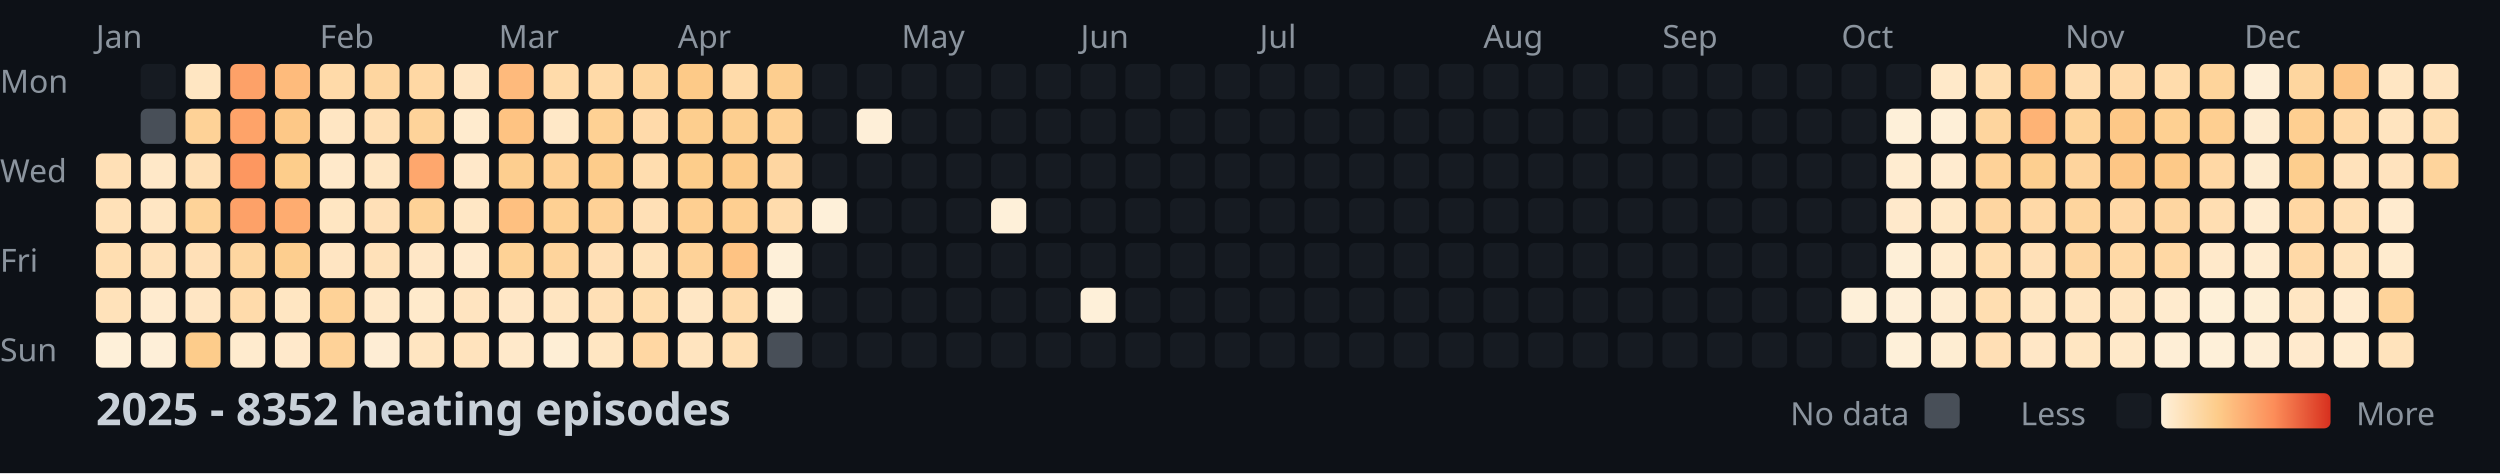
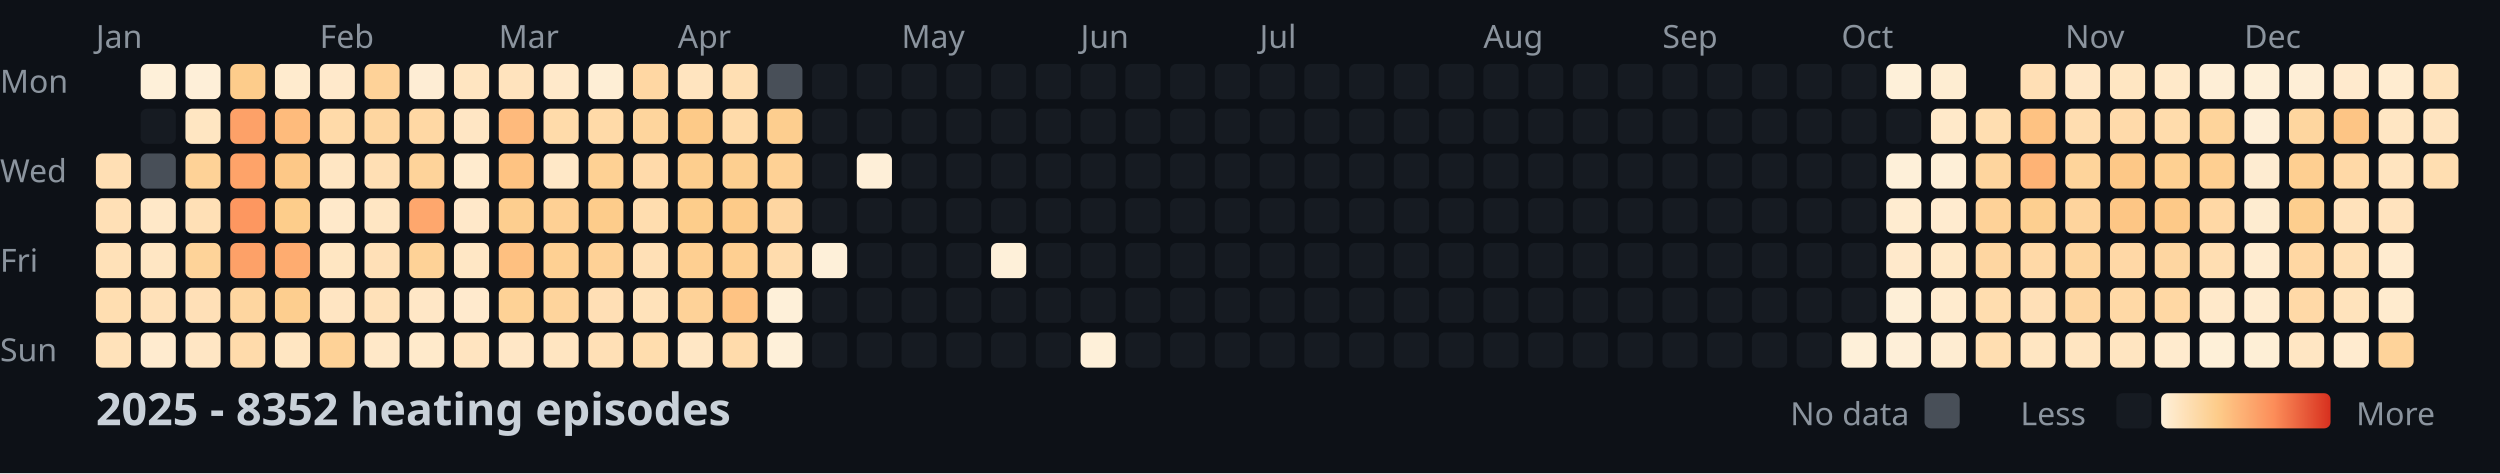
<svg xmlns="http://www.w3.org/2000/svg" width="782" height="148">
  <style>
    .month { font: 10px sans-serif; fill: #8b949e; }
    .day { font: 10px sans-serif; fill: #8b949e; }
    .title { font: bold 14px sans-serif; fill: #c9d1d9; }
    .legend { font: 10px sans-serif; fill: #8b949e; }
  </style>
  <rect width="100%" height="100%" fill="#0d1117" />
  <text x="0" y="29" class="day">Mon</text>
  <text x="0" y="57" class="day">Wed</text>
  <text x="0" y="85" class="day">Fri</text>
  <text x="0" y="113" class="day">Sun</text>
  <text x="30" y="15" class="month">Jan</text>
  <text x="100" y="15" class="month">Feb</text>
  <text x="156" y="15" class="month">Mar</text>
  <text x="212" y="15" class="month">Apr</text>
  <text x="282" y="15" class="month">May</text>
  <text x="338" y="15" class="month">Jun</text>
  <text x="394" y="15" class="month">Jul</text>
  <text x="464" y="15" class="month">Aug</text>
  <text x="520" y="15" class="month">Sep</text>
  <text x="576" y="15" class="month">Oct</text>
  <text x="646" y="15" class="month">Nov</text>
  <text x="702" y="15" class="month">Dec</text>
-   <rect x="30" y="48" width="11" height="11" fill="#ffe0b6" rx="2" />
-   <rect x="30" y="62" width="11" height="11" fill="#ffe1b8" rx="2" />
-   <rect x="30" y="76" width="11" height="11" fill="#ffdeb1" rx="2" />
-   <rect x="30" y="90" width="11" height="11" fill="#ffe2ba" rx="2" />
-   <rect x="30" y="104" width="11" height="11" fill="#fef0d9" rx="2" />
-   <rect x="44" y="20" width="11" height="11" fill="#161b22" rx="2" />
-   <rect x="44" y="34" width="11" height="11" fill="#484f58" rx="2" />
-   <rect x="44" y="48" width="11" height="11" fill="#ffe8c8" rx="2" />
-   <rect x="44" y="62" width="11" height="11" fill="#ffe6c3" rx="2" />
-   <rect x="44" y="76" width="11" height="11" fill="#ffe1b9" rx="2" />
-   <rect x="44" y="90" width="11" height="11" fill="#ffebcf" rx="2" />
-   <rect x="44" y="104" width="11" height="11" fill="#feefd8" rx="2" />
-   <rect x="58" y="20" width="11" height="11" fill="#ffe6c2" rx="2" />
-   <rect x="58" y="34" width="11" height="11" fill="#fed297" rx="2" />
-   <rect x="58" y="48" width="11" height="11" fill="#ffe0b6" rx="2" />
-   <rect x="58" y="62" width="11" height="11" fill="#fed399" rx="2" />
-   <rect x="58" y="76" width="11" height="11" fill="#ffe0b7" rx="2" />
-   <rect x="58" y="90" width="11" height="11" fill="#ffe6c4" rx="2" />
-   <rect x="58" y="104" width="11" height="11" fill="#fdcc8b" rx="2" />
-   <rect x="72" y="20" width="11" height="11" fill="#fda168" rx="2" />
-   <rect x="72" y="34" width="11" height="11" fill="#fea369" rx="2" />
-   <rect x="72" y="48" width="11" height="11" fill="#fd9760" rx="2" />
-   <rect x="72" y="62" width="11" height="11" fill="#fda168" rx="2" />
-   <rect x="72" y="76" width="11" height="11" fill="#fed6a0" rx="2" />
-   <rect x="72" y="90" width="11" height="11" fill="#ffdbab" rx="2" />
-   <rect x="72" y="104" width="11" height="11" fill="#ffebce" rx="2" />
-   <rect x="86" y="20" width="11" height="11" fill="#febb7c" rx="2" />
-   <rect x="86" y="34" width="11" height="11" fill="#fdc887" rx="2" />
-   <rect x="86" y="48" width="11" height="11" fill="#fdcd8b" rx="2" />
-   <rect x="86" y="62" width="11" height="11" fill="#feac70" rx="2" />
-   <rect x="86" y="76" width="11" height="11" fill="#fdce8f" rx="2" />
-   <rect x="86" y="90" width="11" height="11" fill="#ffe6c2" rx="2" />
-   <rect x="86" y="104" width="11" height="11" fill="#ffe9cb" rx="2" />
-   <rect x="100" y="20" width="11" height="11" fill="#ffdaa9" rx="2" />
-   <rect x="100" y="34" width="11" height="11" fill="#ffe6c3" rx="2" />
-   <rect x="100" y="48" width="11" height="11" fill="#ffe9ca" rx="2" />
-   <rect x="100" y="62" width="11" height="11" fill="#ffe6c2" rx="2" />
-   <rect x="100" y="76" width="11" height="11" fill="#ffe5c2" rx="2" />
-   <rect x="100" y="90" width="11" height="11" fill="#fed297" rx="2" />
-   <rect x="100" y="104" width="11" height="11" fill="#fed298" rx="2" />
-   <rect x="114" y="20" width="11" height="11" fill="#fed6a0" rx="2" />
-   <rect x="114" y="34" width="11" height="11" fill="#ffdfb4" rx="2" />
-   <rect x="114" y="48" width="11" height="11" fill="#ffe6c3" rx="2" />
-   <rect x="114" y="62" width="11" height="11" fill="#ffe0b7" rx="2" />
-   <rect x="114" y="76" width="11" height="11" fill="#ffe1b9" rx="2" />
-   <rect x="114" y="90" width="11" height="11" fill="#ffe8c8" rx="2" />
-   <rect x="114" y="104" width="11" height="11" fill="#feedd4" rx="2" />
-   <rect x="128" y="20" width="11" height="11" fill="#ffd8a4" rx="2" />
-   <rect x="128" y="34" width="11" height="11" fill="#fed39a" rx="2" />
-   <rect x="128" y="48" width="11" height="11" fill="#fea76d" rx="2" />
-   <rect x="128" y="62" width="11" height="11" fill="#fed297" rx="2" />
-   <rect x="128" y="76" width="11" height="11" fill="#ffe7c6" rx="2" />
-   <rect x="128" y="90" width="11" height="11" fill="#ffeacb" rx="2" />
-   <rect x="128" y="104" width="11" height="11" fill="#ffe5c1" rx="2" />
-   <rect x="142" y="20" width="11" height="11" fill="#ffe6c4" rx="2" />
-   <rect x="142" y="34" width="11" height="11" fill="#ffebce" rx="2" />
-   <rect x="142" y="48" width="11" height="11" fill="#ffe8c9" rx="2" />
-   <rect x="142" y="62" width="11" height="11" fill="#ffe7c5" rx="2" />
-   <rect x="142" y="76" width="11" height="11" fill="#ffeacd" rx="2" />
-   <rect x="142" y="90" width="11" height="11" fill="#ffe4c0" rx="2" />
-   <rect x="142" y="104" width="11" height="11" fill="#ffe3bd" rx="2" />
-   <rect x="156" y="20" width="11" height="11" fill="#feba7c" rx="2" />
-   <rect x="156" y="34" width="11" height="11" fill="#fec382" rx="2" />
-   <rect x="156" y="48" width="11" height="11" fill="#fdce8f" rx="2" />
-   <rect x="156" y="62" width="11" height="11" fill="#fec080" rx="2" />
-   <rect x="156" y="76" width="11" height="11" fill="#fed296" rx="2" />
-   <rect x="156" y="90" width="11" height="11" fill="#ffe7c6" rx="2" />
-   <rect x="156" y="104" width="11" height="11" fill="#ffe9ca" rx="2" />
-   <rect x="170" y="20" width="11" height="11" fill="#ffdbaa" rx="2" />
-   <rect x="170" y="34" width="11" height="11" fill="#ffe8c7" rx="2" />
-   <rect x="170" y="48" width="11" height="11" fill="#fed094" rx="2" />
-   <rect x="170" y="62" width="11" height="11" fill="#fed093" rx="2" />
-   <rect x="170" y="76" width="11" height="11" fill="#fed49c" rx="2" />
-   <rect x="170" y="90" width="11" height="11" fill="#ffe5c1" rx="2" />
-   <rect x="170" y="104" width="11" height="11" fill="#feeed5" rx="2" />
-   <rect x="184" y="20" width="11" height="11" fill="#ffdaa8" rx="2" />
-   <rect x="184" y="34" width="11" height="11" fill="#fed194" rx="2" />
-   <rect x="184" y="48" width="11" height="11" fill="#fdcc8b" rx="2" />
-   <rect x="184" y="62" width="11" height="11" fill="#fed196" rx="2" />
-   <rect x="184" y="76" width="11" height="11" fill="#ffdfb5" rx="2" />
-   <rect x="184" y="90" width="11" height="11" fill="#ffe0b6" rx="2" />
-   <rect x="184" y="104" width="11" height="11" fill="#ffe6c2" rx="2" />
-   <rect x="198" y="20" width="11" height="11" fill="#fed59d" rx="2" />
-   <rect x="198" y="34" width="11" height="11" fill="#ffdaaa" rx="2" />
-   <rect x="198" y="48" width="11" height="11" fill="#ffddaf" rx="2" />
-   <rect x="198" y="62" width="11" height="11" fill="#ffe0b6" rx="2" />
-   <rect x="198" y="76" width="11" height="11" fill="#ffe2ba" rx="2" />
-   <rect x="198" y="90" width="11" height="11" fill="#ffddae" rx="2" />
-   <rect x="198" y="104" width="11" height="11" fill="#ffd7a3" rx="2" />
-   <rect x="212" y="20" width="11" height="11" fill="#fdca88" rx="2" />
-   <rect x="212" y="34" width="11" height="11" fill="#fdce8e" rx="2" />
-   <rect x="212" y="48" width="11" height="11" fill="#fdcd8b" rx="2" />
-   <rect x="212" y="62" width="11" height="11" fill="#fecf91" rx="2" />
-   <rect x="212" y="76" width="11" height="11" fill="#fed298" rx="2" />
-   <rect x="212" y="90" width="11" height="11" fill="#ffe7c5" rx="2" />
-   <rect x="212" y="104" width="11" height="11" fill="#ffe4bf" rx="2" />
-   <rect x="226" y="20" width="11" height="11" fill="#ffdbaa" rx="2" />
-   <rect x="226" y="34" width="11" height="11" fill="#fdcf90" rx="2" />
-   <rect x="226" y="48" width="11" height="11" fill="#fdcb89" rx="2" />
-   <rect x="226" y="62" width="11" height="11" fill="#fecf91" rx="2" />
-   <rect x="226" y="76" width="11" height="11" fill="#fec383" rx="2" />
-   <rect x="226" y="90" width="11" height="11" fill="#ffdbab" rx="2" />
-   <rect x="226" y="104" width="11" height="11" fill="#ffdfb3" rx="2" />
-   <rect x="240" y="20" width="11" height="11" fill="#fdce8f" rx="2" />
-   <rect x="240" y="34" width="11" height="11" fill="#fed195" rx="2" />
-   <rect x="240" y="48" width="11" height="11" fill="#fed6a1" rx="2" />
-   <rect x="240" y="62" width="11" height="11" fill="#ffdcad" rx="2" />
-   <rect x="240" y="76" width="11" height="11" fill="#fef0d9" rx="2" />
+   <rect x="30" y="48" width="11" height="11" fill="#ffdfb4" rx="2" />
+   <rect x="30" y="62" width="11" height="11" fill="#ffe0b6" rx="2" />
+   <rect x="30" y="76" width="11" height="11" fill="#ffe1b8" rx="2" />
+   <rect x="30" y="90" width="11" height="11" fill="#ffdeb1" rx="2" />
+   <rect x="30" y="104" width="11" height="11" fill="#ffe2ba" rx="2" />
+   <rect x="44" y="20" width="11" height="11" fill="#fef0d9" rx="2" />
+   <rect x="44" y="34" width="11" height="11" fill="#161b22" rx="2" />
+   <rect x="44" y="48" width="11" height="11" fill="#484f58" rx="2" />
+   <rect x="44" y="62" width="11" height="11" fill="#ffe8c8" rx="2" />
+   <rect x="44" y="76" width="11" height="11" fill="#ffe6c3" rx="2" />
+   <rect x="44" y="90" width="11" height="11" fill="#ffe1b9" rx="2" />
+   <rect x="44" y="104" width="11" height="11" fill="#ffebcf" rx="2" />
+   <rect x="58" y="20" width="11" height="11" fill="#feefd8" rx="2" />
+   <rect x="58" y="34" width="11" height="11" fill="#ffe6c2" rx="2" />
+   <rect x="58" y="48" width="11" height="11" fill="#fed297" rx="2" />
+   <rect x="58" y="62" width="11" height="11" fill="#ffe0b6" rx="2" />
+   <rect x="58" y="76" width="11" height="11" fill="#fed399" rx="2" />
+   <rect x="58" y="90" width="11" height="11" fill="#ffe0b7" rx="2" />
+   <rect x="58" y="104" width="11" height="11" fill="#ffe6c4" rx="2" />
+   <rect x="72" y="20" width="11" height="11" fill="#fdcc8b" rx="2" />
+   <rect x="72" y="34" width="11" height="11" fill="#fda168" rx="2" />
+   <rect x="72" y="48" width="11" height="11" fill="#fea369" rx="2" />
+   <rect x="72" y="62" width="11" height="11" fill="#fd9760" rx="2" />
+   <rect x="72" y="76" width="11" height="11" fill="#fda168" rx="2" />
+   <rect x="72" y="90" width="11" height="11" fill="#fed6a0" rx="2" />
+   <rect x="72" y="104" width="11" height="11" fill="#ffdbab" rx="2" />
+   <rect x="86" y="20" width="11" height="11" fill="#ffebce" rx="2" />
+   <rect x="86" y="34" width="11" height="11" fill="#febb7c" rx="2" />
+   <rect x="86" y="48" width="11" height="11" fill="#fdc887" rx="2" />
+   <rect x="86" y="62" width="11" height="11" fill="#fdcd8b" rx="2" />
+   <rect x="86" y="76" width="11" height="11" fill="#feac70" rx="2" />
+   <rect x="86" y="90" width="11" height="11" fill="#fdce8f" rx="2" />
+   <rect x="86" y="104" width="11" height="11" fill="#ffe6c2" rx="2" />
+   <rect x="100" y="20" width="11" height="11" fill="#ffe9cb" rx="2" />
+   <rect x="100" y="34" width="11" height="11" fill="#ffdaa9" rx="2" />
+   <rect x="100" y="48" width="11" height="11" fill="#ffe6c3" rx="2" />
+   <rect x="100" y="62" width="11" height="11" fill="#ffe9ca" rx="2" />
+   <rect x="100" y="76" width="11" height="11" fill="#ffe6c2" rx="2" />
+   <rect x="100" y="90" width="11" height="11" fill="#ffe5c2" rx="2" />
+   <rect x="100" y="104" width="11" height="11" fill="#fed297" rx="2" />
+   <rect x="114" y="20" width="11" height="11" fill="#fed298" rx="2" />
+   <rect x="114" y="34" width="11" height="11" fill="#fed6a0" rx="2" />
+   <rect x="114" y="48" width="11" height="11" fill="#ffdfb4" rx="2" />
+   <rect x="114" y="62" width="11" height="11" fill="#ffe6c3" rx="2" />
+   <rect x="114" y="76" width="11" height="11" fill="#ffe0b7" rx="2" />
+   <rect x="114" y="90" width="11" height="11" fill="#ffe1b9" rx="2" />
+   <rect x="114" y="104" width="11" height="11" fill="#ffe8c8" rx="2" />
+   <rect x="128" y="20" width="11" height="11" fill="#feedd4" rx="2" />
+   <rect x="128" y="34" width="11" height="11" fill="#ffd8a4" rx="2" />
+   <rect x="128" y="48" width="11" height="11" fill="#fed39a" rx="2" />
+   <rect x="128" y="62" width="11" height="11" fill="#fea76d" rx="2" />
+   <rect x="128" y="76" width="11" height="11" fill="#fed297" rx="2" />
+   <rect x="128" y="90" width="11" height="11" fill="#ffe7c6" rx="2" />
+   <rect x="128" y="104" width="11" height="11" fill="#ffeacb" rx="2" />
+   <rect x="142" y="20" width="11" height="11" fill="#ffe5c1" rx="2" />
+   <rect x="142" y="34" width="11" height="11" fill="#ffe6c4" rx="2" />
+   <rect x="142" y="48" width="11" height="11" fill="#ffebce" rx="2" />
+   <rect x="142" y="62" width="11" height="11" fill="#ffe8c9" rx="2" />
+   <rect x="142" y="76" width="11" height="11" fill="#ffe7c5" rx="2" />
+   <rect x="142" y="90" width="11" height="11" fill="#ffeacd" rx="2" />
+   <rect x="142" y="104" width="11" height="11" fill="#ffe4c0" rx="2" />
+   <rect x="156" y="20" width="11" height="11" fill="#ffe3bd" rx="2" />
+   <rect x="156" y="34" width="11" height="11" fill="#feba7c" rx="2" />
+   <rect x="156" y="48" width="11" height="11" fill="#fec382" rx="2" />
+   <rect x="156" y="62" width="11" height="11" fill="#fdce8f" rx="2" />
+   <rect x="156" y="76" width="11" height="11" fill="#fec080" rx="2" />
+   <rect x="156" y="90" width="11" height="11" fill="#fed296" rx="2" />
+   <rect x="156" y="104" width="11" height="11" fill="#ffe7c6" rx="2" />
+   <rect x="170" y="20" width="11" height="11" fill="#ffe9ca" rx="2" />
+   <rect x="170" y="34" width="11" height="11" fill="#ffdbaa" rx="2" />
+   <rect x="170" y="48" width="11" height="11" fill="#ffe8c7" rx="2" />
+   <rect x="170" y="62" width="11" height="11" fill="#fed094" rx="2" />
+   <rect x="170" y="76" width="11" height="11" fill="#fed093" rx="2" />
+   <rect x="170" y="90" width="11" height="11" fill="#fed49c" rx="2" />
+   <rect x="170" y="104" width="11" height="11" fill="#ffe5c1" rx="2" />
+   <rect x="184" y="20" width="11" height="11" fill="#feeed5" rx="2" />
+   <rect x="184" y="34" width="11" height="11" fill="#ffdaa8" rx="2" />
+   <rect x="184" y="48" width="11" height="11" fill="#fed194" rx="2" />
+   <rect x="184" y="62" width="11" height="11" fill="#fdcc8b" rx="2" />
+   <rect x="184" y="76" width="11" height="11" fill="#fed196" rx="2" />
+   <rect x="184" y="90" width="11" height="11" fill="#ffdfb5" rx="2" />
+   <rect x="184" y="104" width="11" height="11" fill="#ffe0b6" rx="2" />
+   <rect x="198" y="20" width="11" height="11" fill="#ffe6c2" rx="2" />
+   <rect x="198" y="34" width="11" height="11" fill="#fed59d" rx="2" />
+   <rect x="198" y="48" width="11" height="11" fill="#ffdaaa" rx="2" />
+   <rect x="198" y="62" width="11" height="11" fill="#ffddaf" rx="2" />
+   <rect x="198" y="76" width="11" height="11" fill="#ffe0b6" rx="2" />
+   <rect x="198" y="90" width="11" height="11" fill="#ffe2ba" rx="2" />
+   <rect x="198" y="104" width="11" height="11" fill="#ffddae" rx="2" />
+   <rect x="198" y="20" width="11" height="11" fill="#ffd7a3" rx="2" />
+   <rect x="212" y="34" width="11" height="11" fill="#fdca88" rx="2" />
+   <rect x="212" y="48" width="11" height="11" fill="#fdce8e" rx="2" />
+   <rect x="212" y="62" width="11" height="11" fill="#fdcd8b" rx="2" />
+   <rect x="212" y="76" width="11" height="11" fill="#fecf91" rx="2" />
+   <rect x="212" y="90" width="11" height="11" fill="#fed298" rx="2" />
+   <rect x="212" y="104" width="11" height="11" fill="#ffe7c5" rx="2" />
+   <rect x="212" y="20" width="11" height="11" fill="#ffe4bf" rx="2" />
+   <rect x="226" y="34" width="11" height="11" fill="#ffdbaa" rx="2" />
+   <rect x="226" y="48" width="11" height="11" fill="#fdcf90" rx="2" />
+   <rect x="226" y="62" width="11" height="11" fill="#fdcb89" rx="2" />
+   <rect x="226" y="76" width="11" height="11" fill="#fecf91" rx="2" />
+   <rect x="226" y="90" width="11" height="11" fill="#fec383" rx="2" />
+   <rect x="226" y="104" width="11" height="11" fill="#ffdbab" rx="2" />
+   <rect x="226" y="20" width="11" height="11" fill="#ffdfb3" rx="2" />
+   <rect x="240" y="34" width="11" height="11" fill="#fdce8f" rx="2" />
+   <rect x="240" y="48" width="11" height="11" fill="#fed195" rx="2" />
+   <rect x="240" y="62" width="11" height="11" fill="#fed6a1" rx="2" />
+   <rect x="240" y="76" width="11" height="11" fill="#ffdcad" rx="2" />
  <rect x="240" y="90" width="11" height="11" fill="#fef0d9" rx="2" />
-   <rect x="240" y="104" width="11" height="11" fill="#484f58" rx="2" />
-   <rect x="254" y="20" width="11" height="11" fill="#161b22" rx="2" />
+   <rect x="240" y="104" width="11" height="11" fill="#fef0d9" rx="2" />
+   <rect x="240" y="20" width="11" height="11" fill="#484f58" rx="2" />
  <rect x="254" y="34" width="11" height="11" fill="#161b22" rx="2" />
  <rect x="254" y="48" width="11" height="11" fill="#161b22" rx="2" />
-   <rect x="254" y="62" width="11" height="11" fill="#fef0d9" rx="2" />
-   <rect x="254" y="76" width="11" height="11" fill="#161b22" rx="2" />
+   <rect x="254" y="62" width="11" height="11" fill="#161b22" rx="2" />
+   <rect x="254" y="76" width="11" height="11" fill="#fef0d9" rx="2" />
  <rect x="254" y="90" width="11" height="11" fill="#161b22" rx="2" />
  <rect x="254" y="104" width="11" height="11" fill="#161b22" rx="2" />
-   <rect x="268" y="20" width="11" height="11" fill="#161b22" rx="2" />
-   <rect x="268" y="34" width="11" height="11" fill="#feefd8" rx="2" />
-   <rect x="268" y="48" width="11" height="11" fill="#161b22" rx="2" />
+   <rect x="254" y="20" width="11" height="11" fill="#161b22" rx="2" />
+   <rect x="268" y="34" width="11" height="11" fill="#161b22" rx="2" />
+   <rect x="268" y="48" width="11" height="11" fill="#feefd8" rx="2" />
  <rect x="268" y="62" width="11" height="11" fill="#161b22" rx="2" />
  <rect x="268" y="76" width="11" height="11" fill="#161b22" rx="2" />
  <rect x="268" y="90" width="11" height="11" fill="#161b22" rx="2" />
  <rect x="268" y="104" width="11" height="11" fill="#161b22" rx="2" />
-   <rect x="282" y="20" width="11" height="11" fill="#161b22" rx="2" />
+   <rect x="268" y="20" width="11" height="11" fill="#161b22" rx="2" />
  <rect x="282" y="34" width="11" height="11" fill="#161b22" rx="2" />
  <rect x="282" y="48" width="11" height="11" fill="#161b22" rx="2" />
  <rect x="282" y="62" width="11" height="11" fill="#161b22" rx="2" />
  <rect x="282" y="76" width="11" height="11" fill="#161b22" rx="2" />
  <rect x="282" y="90" width="11" height="11" fill="#161b22" rx="2" />
  <rect x="282" y="104" width="11" height="11" fill="#161b22" rx="2" />
-   <rect x="296" y="20" width="11" height="11" fill="#161b22" rx="2" />
+   <rect x="282" y="20" width="11" height="11" fill="#161b22" rx="2" />
  <rect x="296" y="34" width="11" height="11" fill="#161b22" rx="2" />
  <rect x="296" y="48" width="11" height="11" fill="#161b22" rx="2" />
  <rect x="296" y="62" width="11" height="11" fill="#161b22" rx="2" />
  <rect x="296" y="76" width="11" height="11" fill="#161b22" rx="2" />
  <rect x="296" y="90" width="11" height="11" fill="#161b22" rx="2" />
  <rect x="296" y="104" width="11" height="11" fill="#161b22" rx="2" />
-   <rect x="310" y="20" width="11" height="11" fill="#161b22" rx="2" />
+   <rect x="296" y="20" width="11" height="11" fill="#161b22" rx="2" />
  <rect x="310" y="34" width="11" height="11" fill="#161b22" rx="2" />
  <rect x="310" y="48" width="11" height="11" fill="#161b22" rx="2" />
-   <rect x="310" y="62" width="11" height="11" fill="#fef0d9" rx="2" />
-   <rect x="310" y="76" width="11" height="11" fill="#161b22" rx="2" />
+   <rect x="310" y="62" width="11" height="11" fill="#161b22" rx="2" />
+   <rect x="310" y="76" width="11" height="11" fill="#fef0d9" rx="2" />
  <rect x="310" y="90" width="11" height="11" fill="#161b22" rx="2" />
  <rect x="310" y="104" width="11" height="11" fill="#161b22" rx="2" />
-   <rect x="324" y="20" width="11" height="11" fill="#161b22" rx="2" />
+   <rect x="310" y="20" width="11" height="11" fill="#161b22" rx="2" />
  <rect x="324" y="34" width="11" height="11" fill="#161b22" rx="2" />
  <rect x="324" y="48" width="11" height="11" fill="#161b22" rx="2" />
  <rect x="324" y="62" width="11" height="11" fill="#161b22" rx="2" />
  <rect x="324" y="76" width="11" height="11" fill="#161b22" rx="2" />
  <rect x="324" y="90" width="11" height="11" fill="#161b22" rx="2" />
  <rect x="324" y="104" width="11" height="11" fill="#161b22" rx="2" />
-   <rect x="338" y="20" width="11" height="11" fill="#161b22" rx="2" />
+   <rect x="324" y="20" width="11" height="11" fill="#161b22" rx="2" />
  <rect x="338" y="34" width="11" height="11" fill="#161b22" rx="2" />
  <rect x="338" y="48" width="11" height="11" fill="#161b22" rx="2" />
  <rect x="338" y="62" width="11" height="11" fill="#161b22" rx="2" />
  <rect x="338" y="76" width="11" height="11" fill="#161b22" rx="2" />
-   <rect x="338" y="90" width="11" height="11" fill="#fef0d9" rx="2" />
-   <rect x="338" y="104" width="11" height="11" fill="#161b22" rx="2" />
-   <rect x="352" y="20" width="11" height="11" fill="#161b22" rx="2" />
+   <rect x="338" y="90" width="11" height="11" fill="#161b22" rx="2" />
+   <rect x="338" y="104" width="11" height="11" fill="#fef0d9" rx="2" />
+   <rect x="338" y="20" width="11" height="11" fill="#161b22" rx="2" />
  <rect x="352" y="34" width="11" height="11" fill="#161b22" rx="2" />
  <rect x="352" y="48" width="11" height="11" fill="#161b22" rx="2" />
  <rect x="352" y="62" width="11" height="11" fill="#161b22" rx="2" />
  <rect x="352" y="76" width="11" height="11" fill="#161b22" rx="2" />
  <rect x="352" y="90" width="11" height="11" fill="#161b22" rx="2" />
  <rect x="352" y="104" width="11" height="11" fill="#161b22" rx="2" />
-   <rect x="366" y="20" width="11" height="11" fill="#161b22" rx="2" />
+   <rect x="352" y="20" width="11" height="11" fill="#161b22" rx="2" />
  <rect x="366" y="34" width="11" height="11" fill="#161b22" rx="2" />
  <rect x="366" y="48" width="11" height="11" fill="#161b22" rx="2" />
  <rect x="366" y="62" width="11" height="11" fill="#161b22" rx="2" />
  <rect x="366" y="76" width="11" height="11" fill="#161b22" rx="2" />
  <rect x="366" y="90" width="11" height="11" fill="#161b22" rx="2" />
  <rect x="366" y="104" width="11" height="11" fill="#161b22" rx="2" />
-   <rect x="380" y="20" width="11" height="11" fill="#161b22" rx="2" />
+   <rect x="366" y="20" width="11" height="11" fill="#161b22" rx="2" />
  <rect x="380" y="34" width="11" height="11" fill="#161b22" rx="2" />
  <rect x="380" y="48" width="11" height="11" fill="#161b22" rx="2" />
  <rect x="380" y="62" width="11" height="11" fill="#161b22" rx="2" />
  <rect x="380" y="76" width="11" height="11" fill="#161b22" rx="2" />
  <rect x="380" y="90" width="11" height="11" fill="#161b22" rx="2" />
  <rect x="380" y="104" width="11" height="11" fill="#161b22" rx="2" />
-   <rect x="394" y="20" width="11" height="11" fill="#161b22" rx="2" />
+   <rect x="380" y="20" width="11" height="11" fill="#161b22" rx="2" />
  <rect x="394" y="34" width="11" height="11" fill="#161b22" rx="2" />
  <rect x="394" y="48" width="11" height="11" fill="#161b22" rx="2" />
  <rect x="394" y="62" width="11" height="11" fill="#161b22" rx="2" />
  <rect x="394" y="76" width="11" height="11" fill="#161b22" rx="2" />
  <rect x="394" y="90" width="11" height="11" fill="#161b22" rx="2" />
  <rect x="394" y="104" width="11" height="11" fill="#161b22" rx="2" />
-   <rect x="408" y="20" width="11" height="11" fill="#161b22" rx="2" />
+   <rect x="394" y="20" width="11" height="11" fill="#161b22" rx="2" />
  <rect x="408" y="34" width="11" height="11" fill="#161b22" rx="2" />
  <rect x="408" y="48" width="11" height="11" fill="#161b22" rx="2" />
  <rect x="408" y="62" width="11" height="11" fill="#161b22" rx="2" />
  <rect x="408" y="76" width="11" height="11" fill="#161b22" rx="2" />
  <rect x="408" y="90" width="11" height="11" fill="#161b22" rx="2" />
  <rect x="408" y="104" width="11" height="11" fill="#161b22" rx="2" />
-   <rect x="422" y="20" width="11" height="11" fill="#161b22" rx="2" />
+   <rect x="408" y="20" width="11" height="11" fill="#161b22" rx="2" />
  <rect x="422" y="34" width="11" height="11" fill="#161b22" rx="2" />
  <rect x="422" y="48" width="11" height="11" fill="#161b22" rx="2" />
  <rect x="422" y="62" width="11" height="11" fill="#161b22" rx="2" />
  <rect x="422" y="76" width="11" height="11" fill="#161b22" rx="2" />
  <rect x="422" y="90" width="11" height="11" fill="#161b22" rx="2" />
  <rect x="422" y="104" width="11" height="11" fill="#161b22" rx="2" />
-   <rect x="436" y="20" width="11" height="11" fill="#161b22" rx="2" />
+   <rect x="422" y="20" width="11" height="11" fill="#161b22" rx="2" />
  <rect x="436" y="34" width="11" height="11" fill="#161b22" rx="2" />
  <rect x="436" y="48" width="11" height="11" fill="#161b22" rx="2" />
  <rect x="436" y="62" width="11" height="11" fill="#161b22" rx="2" />
  <rect x="436" y="76" width="11" height="11" fill="#161b22" rx="2" />
  <rect x="436" y="90" width="11" height="11" fill="#161b22" rx="2" />
  <rect x="436" y="104" width="11" height="11" fill="#161b22" rx="2" />
-   <rect x="450" y="20" width="11" height="11" fill="#161b22" rx="2" />
+   <rect x="436" y="20" width="11" height="11" fill="#161b22" rx="2" />
  <rect x="450" y="34" width="11" height="11" fill="#161b22" rx="2" />
  <rect x="450" y="48" width="11" height="11" fill="#161b22" rx="2" />
  <rect x="450" y="62" width="11" height="11" fill="#161b22" rx="2" />
  <rect x="450" y="76" width="11" height="11" fill="#161b22" rx="2" />
  <rect x="450" y="90" width="11" height="11" fill="#161b22" rx="2" />
  <rect x="450" y="104" width="11" height="11" fill="#161b22" rx="2" />
-   <rect x="464" y="20" width="11" height="11" fill="#161b22" rx="2" />
+   <rect x="450" y="20" width="11" height="11" fill="#161b22" rx="2" />
  <rect x="464" y="34" width="11" height="11" fill="#161b22" rx="2" />
  <rect x="464" y="48" width="11" height="11" fill="#161b22" rx="2" />
  <rect x="464" y="62" width="11" height="11" fill="#161b22" rx="2" />
  <rect x="464" y="76" width="11" height="11" fill="#161b22" rx="2" />
  <rect x="464" y="90" width="11" height="11" fill="#161b22" rx="2" />
  <rect x="464" y="104" width="11" height="11" fill="#161b22" rx="2" />
-   <rect x="478" y="20" width="11" height="11" fill="#161b22" rx="2" />
+   <rect x="464" y="20" width="11" height="11" fill="#161b22" rx="2" />
  <rect x="478" y="34" width="11" height="11" fill="#161b22" rx="2" />
  <rect x="478" y="48" width="11" height="11" fill="#161b22" rx="2" />
  <rect x="478" y="62" width="11" height="11" fill="#161b22" rx="2" />
  <rect x="478" y="76" width="11" height="11" fill="#161b22" rx="2" />
  <rect x="478" y="90" width="11" height="11" fill="#161b22" rx="2" />
  <rect x="478" y="104" width="11" height="11" fill="#161b22" rx="2" />
-   <rect x="492" y="20" width="11" height="11" fill="#161b22" rx="2" />
+   <rect x="478" y="20" width="11" height="11" fill="#161b22" rx="2" />
  <rect x="492" y="34" width="11" height="11" fill="#161b22" rx="2" />
  <rect x="492" y="48" width="11" height="11" fill="#161b22" rx="2" />
  <rect x="492" y="62" width="11" height="11" fill="#161b22" rx="2" />
  <rect x="492" y="76" width="11" height="11" fill="#161b22" rx="2" />
  <rect x="492" y="90" width="11" height="11" fill="#161b22" rx="2" />
  <rect x="492" y="104" width="11" height="11" fill="#161b22" rx="2" />
-   <rect x="506" y="20" width="11" height="11" fill="#161b22" rx="2" />
+   <rect x="492" y="20" width="11" height="11" fill="#161b22" rx="2" />
  <rect x="506" y="34" width="11" height="11" fill="#161b22" rx="2" />
  <rect x="506" y="48" width="11" height="11" fill="#161b22" rx="2" />
  <rect x="506" y="62" width="11" height="11" fill="#161b22" rx="2" />
  <rect x="506" y="76" width="11" height="11" fill="#161b22" rx="2" />
  <rect x="506" y="90" width="11" height="11" fill="#161b22" rx="2" />
  <rect x="506" y="104" width="11" height="11" fill="#161b22" rx="2" />
-   <rect x="520" y="20" width="11" height="11" fill="#161b22" rx="2" />
+   <rect x="506" y="20" width="11" height="11" fill="#161b22" rx="2" />
  <rect x="520" y="34" width="11" height="11" fill="#161b22" rx="2" />
  <rect x="520" y="48" width="11" height="11" fill="#161b22" rx="2" />
  <rect x="520" y="62" width="11" height="11" fill="#161b22" rx="2" />
  <rect x="520" y="76" width="11" height="11" fill="#161b22" rx="2" />
  <rect x="520" y="90" width="11" height="11" fill="#161b22" rx="2" />
  <rect x="520" y="104" width="11" height="11" fill="#161b22" rx="2" />
-   <rect x="534" y="20" width="11" height="11" fill="#161b22" rx="2" />
+   <rect x="520" y="20" width="11" height="11" fill="#161b22" rx="2" />
  <rect x="534" y="34" width="11" height="11" fill="#161b22" rx="2" />
  <rect x="534" y="48" width="11" height="11" fill="#161b22" rx="2" />
  <rect x="534" y="62" width="11" height="11" fill="#161b22" rx="2" />
  <rect x="534" y="76" width="11" height="11" fill="#161b22" rx="2" />
  <rect x="534" y="90" width="11" height="11" fill="#161b22" rx="2" />
  <rect x="534" y="104" width="11" height="11" fill="#161b22" rx="2" />
-   <rect x="548" y="20" width="11" height="11" fill="#161b22" rx="2" />
+   <rect x="534" y="20" width="11" height="11" fill="#161b22" rx="2" />
  <rect x="548" y="34" width="11" height="11" fill="#161b22" rx="2" />
  <rect x="548" y="48" width="11" height="11" fill="#161b22" rx="2" />
  <rect x="548" y="62" width="11" height="11" fill="#161b22" rx="2" />
  <rect x="548" y="76" width="11" height="11" fill="#161b22" rx="2" />
  <rect x="548" y="90" width="11" height="11" fill="#161b22" rx="2" />
  <rect x="548" y="104" width="11" height="11" fill="#161b22" rx="2" />
-   <rect x="562" y="20" width="11" height="11" fill="#161b22" rx="2" />
+   <rect x="548" y="20" width="11" height="11" fill="#161b22" rx="2" />
  <rect x="562" y="34" width="11" height="11" fill="#161b22" rx="2" />
  <rect x="562" y="48" width="11" height="11" fill="#161b22" rx="2" />
  <rect x="562" y="62" width="11" height="11" fill="#161b22" rx="2" />
  <rect x="562" y="76" width="11" height="11" fill="#161b22" rx="2" />
  <rect x="562" y="90" width="11" height="11" fill="#161b22" rx="2" />
  <rect x="562" y="104" width="11" height="11" fill="#161b22" rx="2" />
-   <rect x="576" y="20" width="11" height="11" fill="#161b22" rx="2" />
+   <rect x="562" y="20" width="11" height="11" fill="#161b22" rx="2" />
  <rect x="576" y="34" width="11" height="11" fill="#161b22" rx="2" />
  <rect x="576" y="48" width="11" height="11" fill="#161b22" rx="2" />
  <rect x="576" y="62" width="11" height="11" fill="#161b22" rx="2" />
  <rect x="576" y="76" width="11" height="11" fill="#161b22" rx="2" />
-   <rect x="576" y="90" width="11" height="11" fill="#fef0d9" rx="2" />
-   <rect x="576" y="104" width="11" height="11" fill="#161b22" rx="2" />
-   <rect x="590" y="20" width="11" height="11" fill="#161b22" rx="2" />
-   <rect x="590" y="34" width="11" height="11" fill="#fef0d9" rx="2" />
-   <rect x="590" y="48" width="11" height="11" fill="#ffecd0" rx="2" />
-   <rect x="590" y="62" width="11" height="11" fill="#ffe9cb" rx="2" />
-   <rect x="590" y="76" width="11" height="11" fill="#feefd7" rx="2" />
-   <rect x="590" y="90" width="11" height="11" fill="#feefd8" rx="2" />
-   <rect x="590" y="104" width="11" height="11" fill="#fef0d9" rx="2" />
-   <rect x="604" y="20" width="11" height="11" fill="#ffe9c9" rx="2" />
-   <rect x="604" y="34" width="11" height="11" fill="#feefd7" rx="2" />
-   <rect x="604" y="48" width="11" height="11" fill="#ffebcf" rx="2" />
-   <rect x="604" y="62" width="11" height="11" fill="#ffe8c7" rx="2" />
-   <rect x="604" y="76" width="11" height="11" fill="#ffebce" rx="2" />
-   <rect x="604" y="90" width="11" height="11" fill="#feecd1" rx="2" />
-   <rect x="604" y="104" width="11" height="11" fill="#feedd2" rx="2" />
-   <rect x="618" y="20" width="11" height="11" fill="#ffdeb1" rx="2" />
-   <rect x="618" y="34" width="11" height="11" fill="#fed59e" rx="2" />
-   <rect x="618" y="48" width="11" height="11" fill="#fed298" rx="2" />
-   <rect x="618" y="62" width="11" height="11" fill="#fed6a1" rx="2" />
-   <rect x="618" y="76" width="11" height="11" fill="#ffddaf" rx="2" />
-   <rect x="618" y="90" width="11" height="11" fill="#ffdeb1" rx="2" />
-   <rect x="618" y="104" width="11" height="11" fill="#ffdfb5" rx="2" />
-   <rect x="632" y="20" width="11" height="11" fill="#fec282" rx="2" />
-   <rect x="632" y="34" width="11" height="11" fill="#feb375" rx="2" />
-   <rect x="632" y="48" width="11" height="11" fill="#fdcf90" rx="2" />
-   <rect x="632" y="62" width="11" height="11" fill="#ffd9a7" rx="2" />
-   <rect x="632" y="76" width="11" height="11" fill="#ffe0b7" rx="2" />
-   <rect x="632" y="90" width="11" height="11" fill="#ffe6c2" rx="2" />
-   <rect x="632" y="104" width="11" height="11" fill="#ffe7c6" rx="2" />
-   <rect x="646" y="20" width="11" height="11" fill="#ffddb0" rx="2" />
-   <rect x="646" y="34" width="11" height="11" fill="#fed49b" rx="2" />
-   <rect x="646" y="48" width="11" height="11" fill="#fed49d" rx="2" />
-   <rect x="646" y="62" width="11" height="11" fill="#fed59e" rx="2" />
-   <rect x="646" y="76" width="11" height="11" fill="#fed6a1" rx="2" />
-   <rect x="646" y="90" width="11" height="11" fill="#ffe5c1" rx="2" />
-   <rect x="646" y="104" width="11" height="11" fill="#ffe6c2" rx="2" />
-   <rect x="660" y="20" width="11" height="11" fill="#ffdaaa" rx="2" />
-   <rect x="660" y="34" width="11" height="11" fill="#fdc887" rx="2" />
-   <rect x="660" y="48" width="11" height="11" fill="#fdc685" rx="2" />
-   <rect x="660" y="62" width="11" height="11" fill="#ffd8a6" rx="2" />
-   <rect x="660" y="76" width="11" height="11" fill="#ffd9a6" rx="2" />
-   <rect x="660" y="90" width="11" height="11" fill="#ffe5c1" rx="2" />
-   <rect x="660" y="104" width="11" height="11" fill="#ffe9c9" rx="2" />
-   <rect x="674" y="20" width="11" height="11" fill="#ffdcac" rx="2" />
-   <rect x="674" y="34" width="11" height="11" fill="#fed092" rx="2" />
-   <rect x="674" y="48" width="11" height="11" fill="#fdc988" rx="2" />
-   <rect x="674" y="62" width="11" height="11" fill="#fed6a1" rx="2" />
-   <rect x="674" y="76" width="11" height="11" fill="#ffd8a4" rx="2" />
-   <rect x="674" y="90" width="11" height="11" fill="#ffebce" rx="2" />
-   <rect x="674" y="104" width="11" height="11" fill="#feeed6" rx="2" />
-   <rect x="688" y="20" width="11" height="11" fill="#fed49b" rx="2" />
-   <rect x="688" y="34" width="11" height="11" fill="#fecf91" rx="2" />
-   <rect x="688" y="48" width="11" height="11" fill="#ffd8a5" rx="2" />
-   <rect x="688" y="62" width="11" height="11" fill="#ffdeb2" rx="2" />
-   <rect x="688" y="76" width="11" height="11" fill="#ffe9ca" rx="2" />
-   <rect x="688" y="90" width="11" height="11" fill="#fef0d8" rx="2" />
-   <rect x="688" y="104" width="11" height="11" fill="#fef0d9" rx="2" />
-   <rect x="702" y="20" width="11" height="11" fill="#feefd8" rx="2" />
-   <rect x="702" y="34" width="11" height="11" fill="#feecd1" rx="2" />
-   <rect x="702" y="48" width="11" height="11" fill="#feecd0" rx="2" />
-   <rect x="702" y="62" width="11" height="11" fill="#ffecd0" rx="2" />
+   <rect x="576" y="90" width="11" height="11" fill="#161b22" rx="2" />
+   <rect x="576" y="104" width="11" height="11" fill="#fef0d9" rx="2" />
+   <rect x="576" y="20" width="11" height="11" fill="#161b22" rx="2" />
+   <rect x="590" y="34" width="11" height="11" fill="#161b22" rx="2" />
+   <rect x="590" y="48" width="11" height="11" fill="#fef0d9" rx="2" />
+   <rect x="590" y="62" width="11" height="11" fill="#ffecd0" rx="2" />
+   <rect x="590" y="76" width="11" height="11" fill="#ffe9cb" rx="2" />
+   <rect x="590" y="90" width="11" height="11" fill="#feefd7" rx="2" />
+   <rect x="590" y="104" width="11" height="11" fill="#feefd8" rx="2" />
+   <rect x="590" y="20" width="11" height="11" fill="#fef0d9" rx="2" />
+   <rect x="604" y="34" width="11" height="11" fill="#ffe9c9" rx="2" />
+   <rect x="604" y="48" width="11" height="11" fill="#feefd7" rx="2" />
+   <rect x="604" y="62" width="11" height="11" fill="#ffebcf" rx="2" />
+   <rect x="604" y="76" width="11" height="11" fill="#ffe8c7" rx="2" />
+   <rect x="604" y="90" width="11" height="11" fill="#ffebce" rx="2" />
+   <rect x="604" y="104" width="11" height="11" fill="#feecd1" rx="2" />
+   <rect x="604" y="20" width="11" height="11" fill="#feedd2" rx="2" />
+   <rect x="618" y="34" width="11" height="11" fill="#ffdeb1" rx="2" />
+   <rect x="618" y="48" width="11" height="11" fill="#fed59e" rx="2" />
+   <rect x="618" y="62" width="11" height="11" fill="#fed298" rx="2" />
+   <rect x="618" y="76" width="11" height="11" fill="#fed6a1" rx="2" />
+   <rect x="618" y="90" width="11" height="11" fill="#ffddaf" rx="2" />
+   <rect x="618" y="104" width="11" height="11" fill="#ffdeb1" rx="2" />
+   <rect x="632" y="20" width="11" height="11" fill="#ffdfb5" rx="2" />
+   <rect x="632" y="34" width="11" height="11" fill="#fec282" rx="2" />
+   <rect x="632" y="48" width="11" height="11" fill="#feb375" rx="2" />
+   <rect x="632" y="62" width="11" height="11" fill="#fdcf90" rx="2" />
+   <rect x="632" y="76" width="11" height="11" fill="#ffd9a7" rx="2" />
+   <rect x="632" y="90" width="11" height="11" fill="#ffe0b7" rx="2" />
+   <rect x="632" y="104" width="11" height="11" fill="#ffe6c2" rx="2" />
+   <rect x="646" y="20" width="11" height="11" fill="#ffe7c6" rx="2" />
+   <rect x="646" y="34" width="11" height="11" fill="#ffddb0" rx="2" />
+   <rect x="646" y="48" width="11" height="11" fill="#fed49b" rx="2" />
+   <rect x="646" y="62" width="11" height="11" fill="#fed49d" rx="2" />
+   <rect x="646" y="76" width="11" height="11" fill="#fed59e" rx="2" />
+   <rect x="646" y="90" width="11" height="11" fill="#fed6a1" rx="2" />
+   <rect x="646" y="104" width="11" height="11" fill="#ffe5c1" rx="2" />
+   <rect x="660" y="20" width="11" height="11" fill="#ffe6c2" rx="2" />
+   <rect x="660" y="34" width="11" height="11" fill="#ffdaaa" rx="2" />
+   <rect x="660" y="48" width="11" height="11" fill="#fdc887" rx="2" />
+   <rect x="660" y="62" width="11" height="11" fill="#fdc685" rx="2" />
+   <rect x="660" y="76" width="11" height="11" fill="#ffd8a6" rx="2" />
+   <rect x="660" y="90" width="11" height="11" fill="#ffd9a6" rx="2" />
+   <rect x="660" y="104" width="11" height="11" fill="#ffe5c1" rx="2" />
+   <rect x="674" y="20" width="11" height="11" fill="#ffe9c9" rx="2" />
+   <rect x="674" y="34" width="11" height="11" fill="#ffdcac" rx="2" />
+   <rect x="674" y="48" width="11" height="11" fill="#fed092" rx="2" />
+   <rect x="674" y="62" width="11" height="11" fill="#fdc988" rx="2" />
+   <rect x="674" y="76" width="11" height="11" fill="#fed6a1" rx="2" />
+   <rect x="674" y="90" width="11" height="11" fill="#ffd8a4" rx="2" />
+   <rect x="674" y="104" width="11" height="11" fill="#ffebce" rx="2" />
+   <rect x="688" y="20" width="11" height="11" fill="#feeed6" rx="2" />
+   <rect x="688" y="34" width="11" height="11" fill="#fed49b" rx="2" />
+   <rect x="688" y="48" width="11" height="11" fill="#fecf91" rx="2" />
+   <rect x="688" y="62" width="11" height="11" fill="#ffd8a5" rx="2" />
+   <rect x="688" y="76" width="11" height="11" fill="#ffdeb2" rx="2" />
+   <rect x="688" y="90" width="11" height="11" fill="#ffe9ca" rx="2" />
+   <rect x="688" y="104" width="11" height="11" fill="#fef0d8" rx="2" />
+   <rect x="702" y="20" width="11" height="11" fill="#fef0d9" rx="2" />
+   <rect x="702" y="34" width="11" height="11" fill="#feefd8" rx="2" />
+   <rect x="702" y="48" width="11" height="11" fill="#feecd1" rx="2" />
+   <rect x="702" y="62" width="11" height="11" fill="#feecd0" rx="2" />
  <rect x="702" y="76" width="11" height="11" fill="#ffecd0" rx="2" />
-   <rect x="702" y="90" width="11" height="11" fill="#feefd6" rx="2" />
-   <rect x="702" y="104" width="11" height="11" fill="#feeed6" rx="2" />
-   <rect x="716" y="20" width="11" height="11" fill="#fed69f" rx="2" />
-   <rect x="716" y="34" width="11" height="11" fill="#fecf91" rx="2" />
-   <rect x="716" y="48" width="11" height="11" fill="#fdce8e" rx="2" />
-   <rect x="716" y="62" width="11" height="11" fill="#ffd7a3" rx="2" />
-   <rect x="716" y="76" width="11" height="11" fill="#ffd9a7" rx="2" />
-   <rect x="716" y="90" width="11" height="11" fill="#ffe6c3" rx="2" />
-   <rect x="716" y="104" width="11" height="11" fill="#ffeacd" rx="2" />
-   <rect x="730" y="20" width="11" height="11" fill="#fdc585" rx="2" />
-   <rect x="730" y="34" width="11" height="11" fill="#ffd9a7" rx="2" />
-   <rect x="730" y="48" width="11" height="11" fill="#ffe2bb" rx="2" />
-   <rect x="730" y="62" width="11" height="11" fill="#ffdfb4" rx="2" />
-   <rect x="730" y="76" width="11" height="11" fill="#ffe3bc" rx="2" />
-   <rect x="730" y="90" width="11" height="11" fill="#ffebcf" rx="2" />
-   <rect x="730" y="104" width="11" height="11" fill="#ffecd0" rx="2" />
-   <rect x="744" y="20" width="11" height="11" fill="#ffe6c3" rx="2" />
-   <rect x="744" y="34" width="11" height="11" fill="#ffe4bf" rx="2" />
-   <rect x="744" y="48" width="11" height="11" fill="#ffe3be" rx="2" />
-   <rect x="744" y="62" width="11" height="11" fill="#ffebcf" rx="2" />
-   <rect x="744" y="76" width="11" height="11" fill="#ffebce" rx="2" />
-   <rect x="744" y="90" width="11" height="11" fill="#fed39a" rx="2" />
-   <rect x="744" y="104" width="11" height="11" fill="#ffe3bc" rx="2" />
-   <rect x="758" y="20" width="11" height="11" fill="#ffe4c0" rx="2" />
-   <rect x="758" y="34" width="11" height="11" fill="#ffdeb1" rx="2" />
-   <rect x="758" y="48" width="11" height="11" fill="#fed49c" rx="2" />
+   <rect x="702" y="90" width="11" height="11" fill="#ffecd0" rx="2" />
+   <rect x="702" y="104" width="11" height="11" fill="#feefd6" rx="2" />
+   <rect x="716" y="20" width="11" height="11" fill="#feeed6" rx="2" />
+   <rect x="716" y="34" width="11" height="11" fill="#fed69f" rx="2" />
+   <rect x="716" y="48" width="11" height="11" fill="#fecf91" rx="2" />
+   <rect x="716" y="62" width="11" height="11" fill="#fdce8e" rx="2" />
+   <rect x="716" y="76" width="11" height="11" fill="#ffd7a3" rx="2" />
+   <rect x="716" y="90" width="11" height="11" fill="#ffd9a7" rx="2" />
+   <rect x="716" y="104" width="11" height="11" fill="#ffe6c3" rx="2" />
+   <rect x="730" y="20" width="11" height="11" fill="#ffeacd" rx="2" />
+   <rect x="730" y="34" width="11" height="11" fill="#fdc585" rx="2" />
+   <rect x="730" y="48" width="11" height="11" fill="#ffd9a7" rx="2" />
+   <rect x="730" y="62" width="11" height="11" fill="#ffe2bb" rx="2" />
+   <rect x="730" y="76" width="11" height="11" fill="#ffdfb4" rx="2" />
+   <rect x="730" y="90" width="11" height="11" fill="#ffe3bc" rx="2" />
+   <rect x="730" y="104" width="11" height="11" fill="#ffebcf" rx="2" />
+   <rect x="744" y="20" width="11" height="11" fill="#ffecd0" rx="2" />
+   <rect x="744" y="34" width="11" height="11" fill="#ffe6c3" rx="2" />
+   <rect x="744" y="48" width="11" height="11" fill="#ffe4bf" rx="2" />
+   <rect x="744" y="62" width="11" height="11" fill="#ffe3be" rx="2" />
+   <rect x="744" y="76" width="11" height="11" fill="#ffebcf" rx="2" />
+   <rect x="744" y="90" width="11" height="11" fill="#ffebce" rx="2" />
+   <rect x="744" y="104" width="11" height="11" fill="#fed39a" rx="2" />
+   <rect x="758" y="20" width="11" height="11" fill="#ffe3bc" rx="2" />
+   <rect x="758" y="34" width="11" height="11" fill="#ffe4c0" rx="2" />
+   <rect x="758" y="48" width="11" height="11" fill="#ffdeb1" rx="2" />
  <text x="30" y="133" class="title">2025 - 8352 heating episodes</text>
  <defs>
    <linearGradient id="legend-gradient" x1="0" y1="0" x2="1" y2="0">
      <stop offset="0%" stop-color="#fef0d9" />
      <stop offset="33.333%" stop-color="#fdcc8a" />
      <stop offset="66.667%" stop-color="#fc8d59" />
      <stop offset="100%" stop-color="#d7301f" />
    </linearGradient>
  </defs>
  <text x="560" y="133" class="legend">No data</text>
  <rect x="602" y="123" width="11" height="11" fill="#484f58" rx="2" />
  <text x="632" y="133" class="legend">Less</text>
  <rect x="662" y="123" width="11" height="11" fill="#161b22" rx="2" />
  <rect x="676" y="123" width="53" height="11" fill="url(#legend-gradient)" rx="2" />
  <text x="737" y="133" class="legend">More</text>
</svg>
